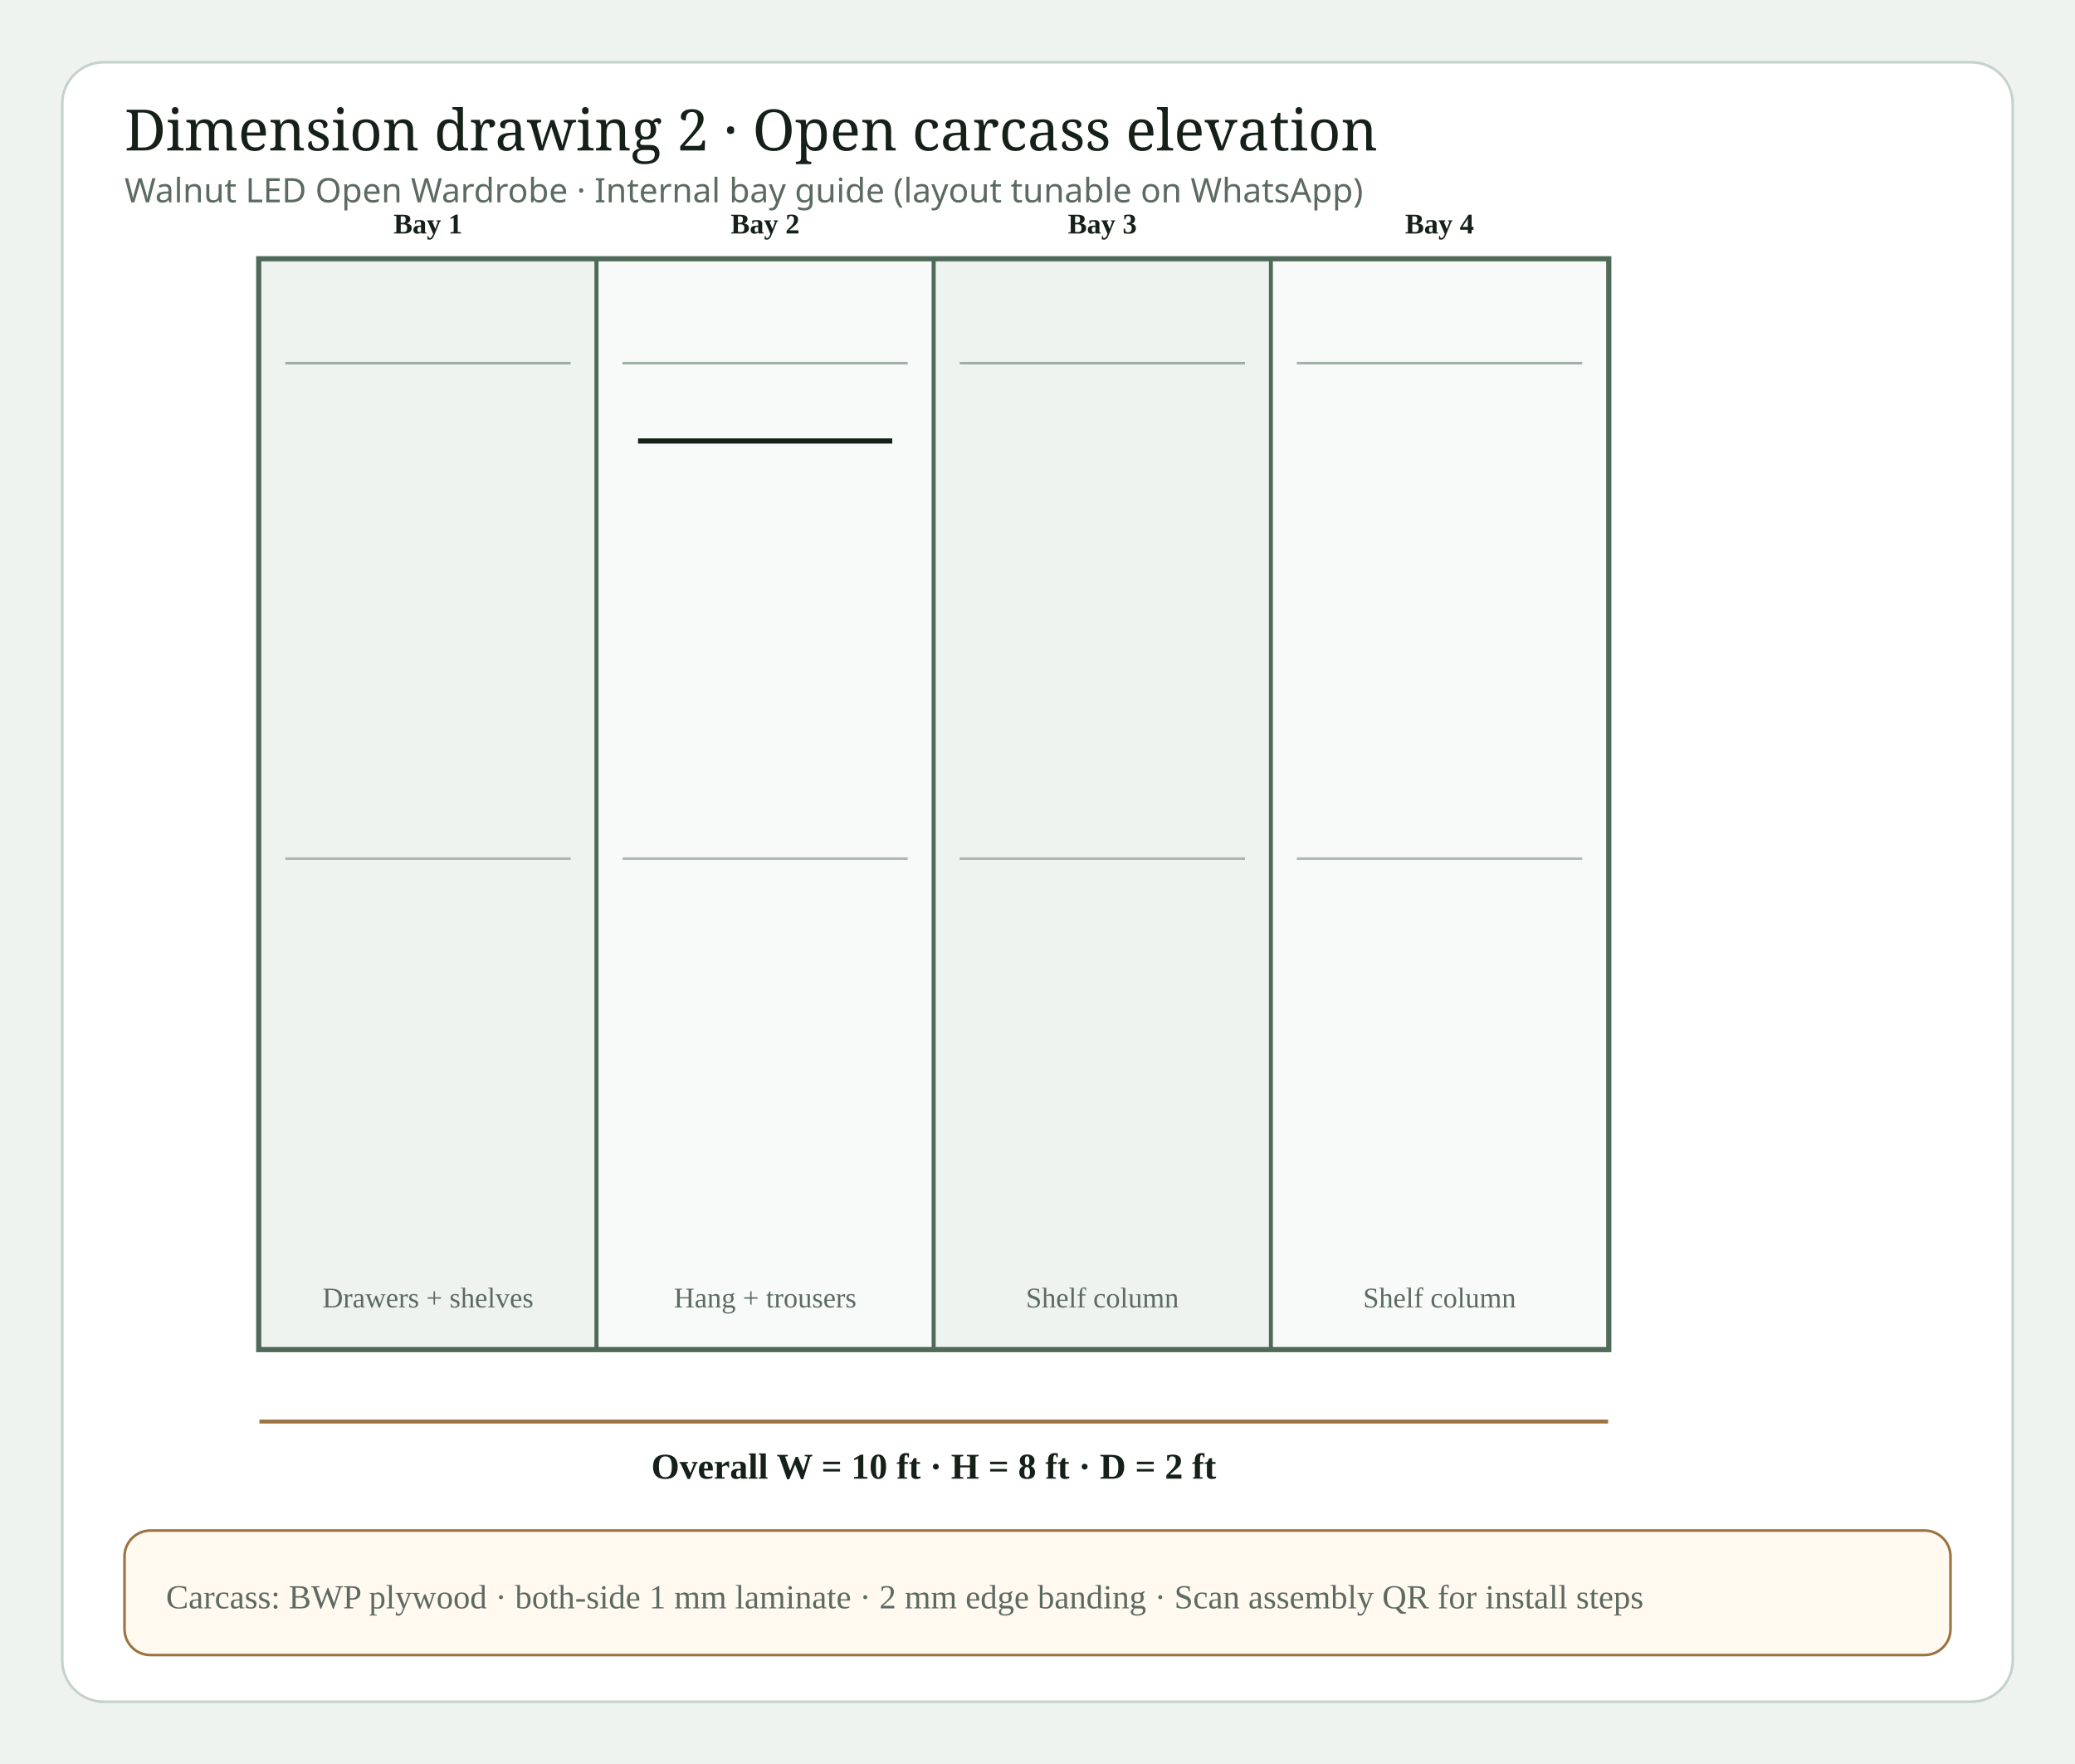
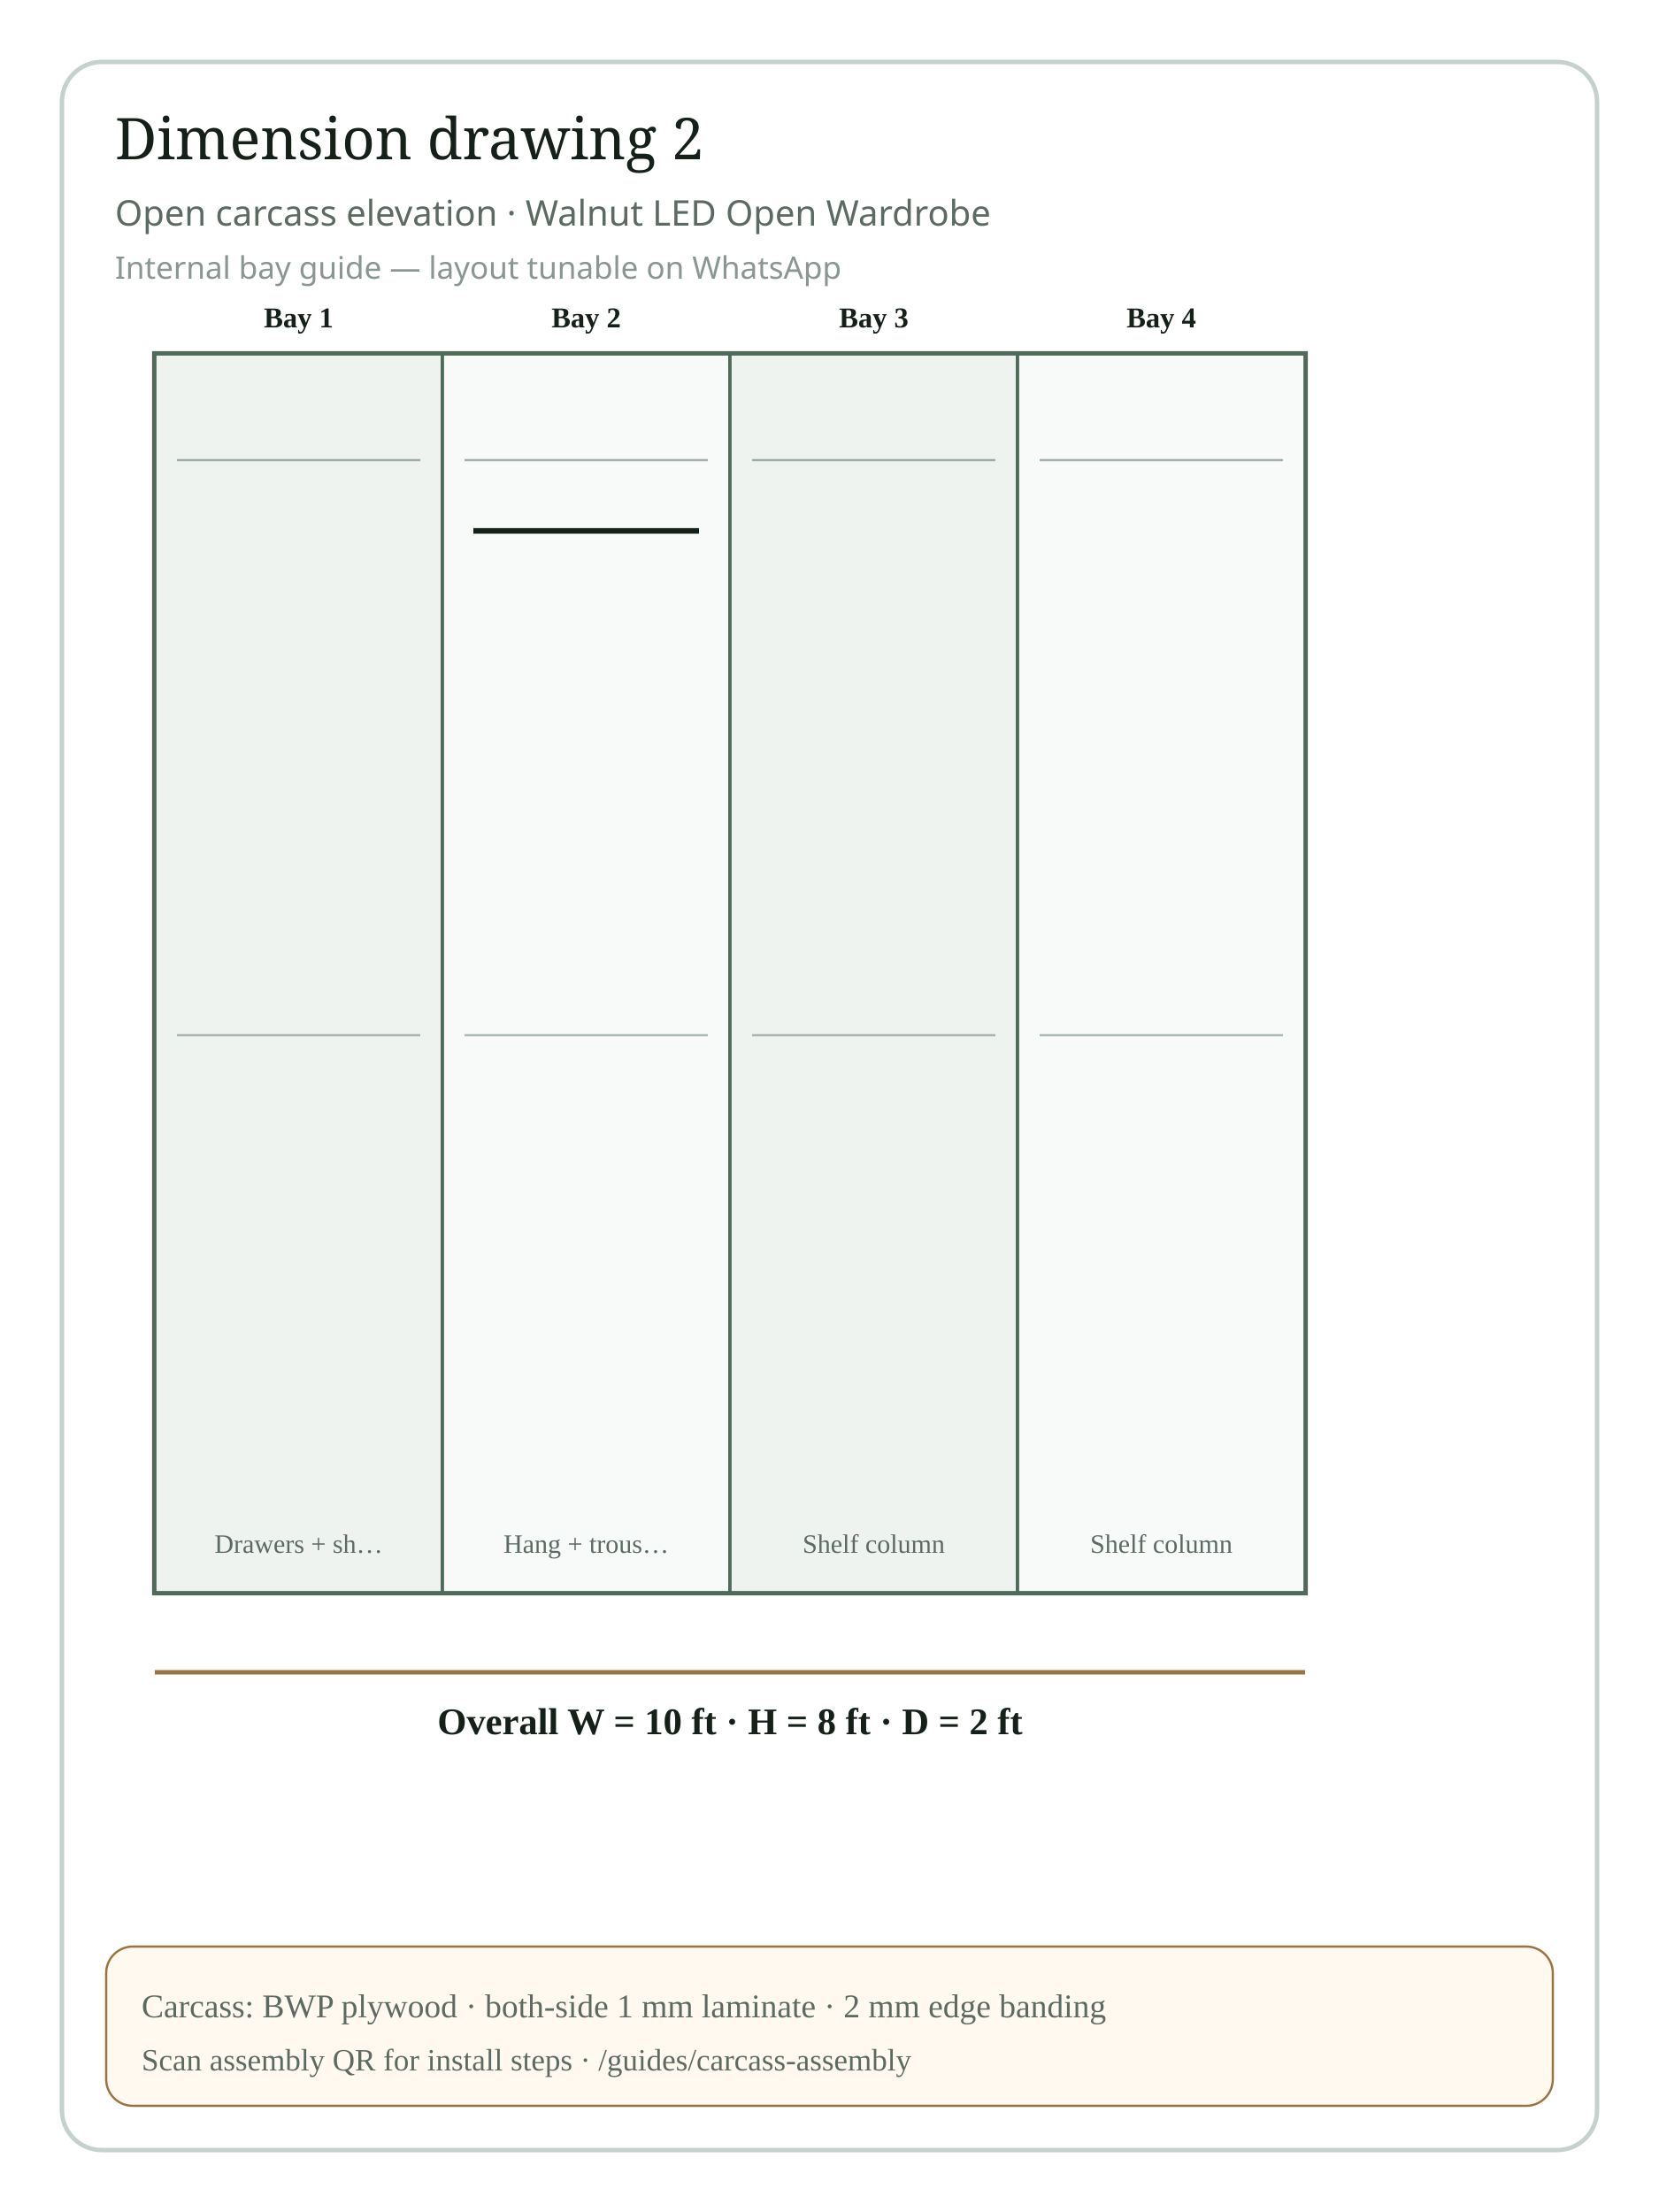
- <svg xmlns="http://www.w3.org/2000/svg" viewBox="0 0 800 680" role="img">
-   <rect width="800" height="680" fill="#eef3f0" />
-   <rect x="24" y="24" width="752" height="632" rx="16" fill="#fff" stroke="#c5d2cb" />
-   <text x="48" y="58" font-family="Georgia, serif" font-size="22" fill="#152019">Dimension drawing 2 · Open carcass elevation</text>
-   <text x="48" y="78" font-family="system-ui,sans-serif" font-size="13" fill="#5c6b62">Walnut LED Open Wardrobe · Internal bay guide (layout tunable on WhatsApp)</text>
-   <rect x="100" y="100" width="520" height="420" fill="none" stroke="#4f6a58" stroke-width="2.5" />
-   <rect x="100" y="100" width="130" height="420" fill="#eef3f0" stroke="#4f6a58" stroke-width="1.5" />
-   <line x1="110" y1="140" x2="220" y2="140" stroke="#4f6a58" stroke-width="1" opacity="0.5" />
-   <line x1="110" y1="331" x2="220" y2="331" stroke="#4f6a58" stroke-width="1" opacity="0.45" />
-   <text x="165" y="504" text-anchor="middle" font-size="11" fill="#5c6b62">Drawers + shelves</text>
-   <text x="165" y="90" text-anchor="middle" font-size="11" font-weight="700" fill="#152019">Bay 1</text>
-   <rect x="230" y="100" width="130" height="420" fill="#f7faf8" stroke="#4f6a58" stroke-width="1.5" />
-   <line x1="240" y1="140" x2="350" y2="140" stroke="#4f6a58" stroke-width="1" opacity="0.5" />
-   <line x1="240" y1="331" x2="350" y2="331" stroke="#4f6a58" stroke-width="1" opacity="0.45" />
-   <line x1="246" y1="170" x2="344" y2="170" stroke="#152019" stroke-width="2" />
-   <text x="295" y="504" text-anchor="middle" font-size="11" fill="#5c6b62">Hang + trousers</text>
-   <text x="295" y="90" text-anchor="middle" font-size="11" font-weight="700" fill="#152019">Bay 2</text>
-   <rect x="360" y="100" width="130" height="420" fill="#eef3f0" stroke="#4f6a58" stroke-width="1.5" />
-   <line x1="370" y1="140" x2="480" y2="140" stroke="#4f6a58" stroke-width="1" opacity="0.5" />
-   <line x1="370" y1="331" x2="480" y2="331" stroke="#4f6a58" stroke-width="1" opacity="0.45" />
-   <text x="425" y="504" text-anchor="middle" font-size="11" fill="#5c6b62">Shelf column</text>
-   <text x="425" y="90" text-anchor="middle" font-size="11" font-weight="700" fill="#152019">Bay 3</text>
-   <rect x="490" y="100" width="130" height="420" fill="#f7faf8" stroke="#4f6a58" stroke-width="1.5" />
-   <line x1="500" y1="140" x2="610" y2="140" stroke="#4f6a58" stroke-width="1" opacity="0.5" />
-   <line x1="500" y1="331" x2="610" y2="331" stroke="#4f6a58" stroke-width="1" opacity="0.45" />
-   <text x="555" y="504" text-anchor="middle" font-size="11" fill="#5c6b62">Shelf column</text>
-   <text x="555" y="90" text-anchor="middle" font-size="11" font-weight="700" fill="#152019">Bay 4</text>
-   <line x1="100" y1="548" x2="620" y2="548" stroke="#9a7340" stroke-width="1.5" />
-   <text x="360" y="570" text-anchor="middle" font-size="14" font-weight="700" fill="#152019">Overall W = 10 ft · H = 8 ft · D = 2 ft</text>
-   <rect x="48" y="590" width="704" height="48" rx="10" fill="#fff9f0" stroke="#9a7340" />
-   <text x="64" y="620" font-size="13" fill="#5c6b62">Carcass: BWP plywood · both-side 1 mm laminate · 2 mm edge banding · Scan assembly QR for install steps</text>
+ <svg xmlns="http://www.w3.org/2000/svg" viewBox="0 0 750 1000" width="750" height="1000" preserveAspectRatio="xMidYMid meet" role="img">
+   <rect width="750" height="1000" fill="#ffffff" />
+   <rect x="28" y="28" width="694" height="944" rx="18" fill="#fff" stroke="#c5d2cb" stroke-width="2" />
+   <text x="52" y="72" font-family="Georgia, serif" font-size="26" fill="#152019">Dimension drawing 2</text>
+   <text x="52" y="102" font-family="system-ui,sans-serif" font-size="16" fill="#5c6b62">Open carcass elevation · Walnut LED Open Wardrobe</text>
+   <text x="52" y="126" font-family="system-ui,sans-serif" font-size="14" fill="#8a9690">Internal bay guide — layout tunable on WhatsApp</text>
+   <rect x="70" y="160" width="520" height="560" fill="none" stroke="#4f6a58" stroke-width="2.5" />
+   <rect x="70" y="160" width="130" height="560" fill="#eef3f0" stroke="#4f6a58" stroke-width="1.5" />
+   <line x1="80" y1="208" x2="190" y2="208" stroke="#4f6a58" stroke-width="1" opacity="0.5" />
+   <line x1="80" y1="468" x2="190" y2="468" stroke="#4f6a58" stroke-width="1" opacity="0.45" />
+   <text x="135" y="702" text-anchor="middle" font-size="12" fill="#5c6b62">Drawers + sh…</text>
+   <text x="135" y="148" text-anchor="middle" font-size="13" font-weight="700" fill="#152019">Bay 1</text>
+   <rect x="200" y="160" width="130" height="560" fill="#f7faf8" stroke="#4f6a58" stroke-width="1.5" />
+   <line x1="210" y1="208" x2="320" y2="208" stroke="#4f6a58" stroke-width="1" opacity="0.5" />
+   <line x1="210" y1="468" x2="320" y2="468" stroke="#4f6a58" stroke-width="1" opacity="0.45" />
+   <line x1="214" y1="240" x2="316" y2="240" stroke="#152019" stroke-width="2.5" />
+   <text x="265" y="702" text-anchor="middle" font-size="12" fill="#5c6b62">Hang + trous…</text>
+   <text x="265" y="148" text-anchor="middle" font-size="13" font-weight="700" fill="#152019">Bay 2</text>
+   <rect x="330" y="160" width="130" height="560" fill="#eef3f0" stroke="#4f6a58" stroke-width="1.5" />
+   <line x1="340" y1="208" x2="450" y2="208" stroke="#4f6a58" stroke-width="1" opacity="0.5" />
+   <line x1="340" y1="468" x2="450" y2="468" stroke="#4f6a58" stroke-width="1" opacity="0.45" />
+   <text x="395" y="702" text-anchor="middle" font-size="12" fill="#5c6b62">Shelf column</text>
+   <text x="395" y="148" text-anchor="middle" font-size="13" font-weight="700" fill="#152019">Bay 3</text>
+   <rect x="460" y="160" width="130" height="560" fill="#f7faf8" stroke="#4f6a58" stroke-width="1.5" />
+   <line x1="470" y1="208" x2="580" y2="208" stroke="#4f6a58" stroke-width="1" opacity="0.5" />
+   <line x1="470" y1="468" x2="580" y2="468" stroke="#4f6a58" stroke-width="1" opacity="0.45" />
+   <text x="525" y="702" text-anchor="middle" font-size="12" fill="#5c6b62">Shelf column</text>
+   <text x="525" y="148" text-anchor="middle" font-size="13" font-weight="700" fill="#152019">Bay 4</text>
+   <line x1="70" y1="756" x2="590" y2="756" stroke="#9a7340" stroke-width="2" />
+   <text x="330" y="784" text-anchor="middle" font-size="17" font-weight="700" fill="#152019">Overall W = 10 ft · H = 8 ft · D = 2 ft</text>
+   <rect x="48" y="880" width="654" height="72" rx="12" fill="#fff9f0" stroke="#9a7340" />
+   <text x="64" y="912" font-size="15" fill="#5c6b62">Carcass: BWP plywood · both-side 1 mm laminate · 2 mm edge banding</text>
+   <text x="64" y="936" font-size="14" fill="#5c6b62">Scan assembly QR for install steps · /guides/carcass-assembly</text>
</svg>
